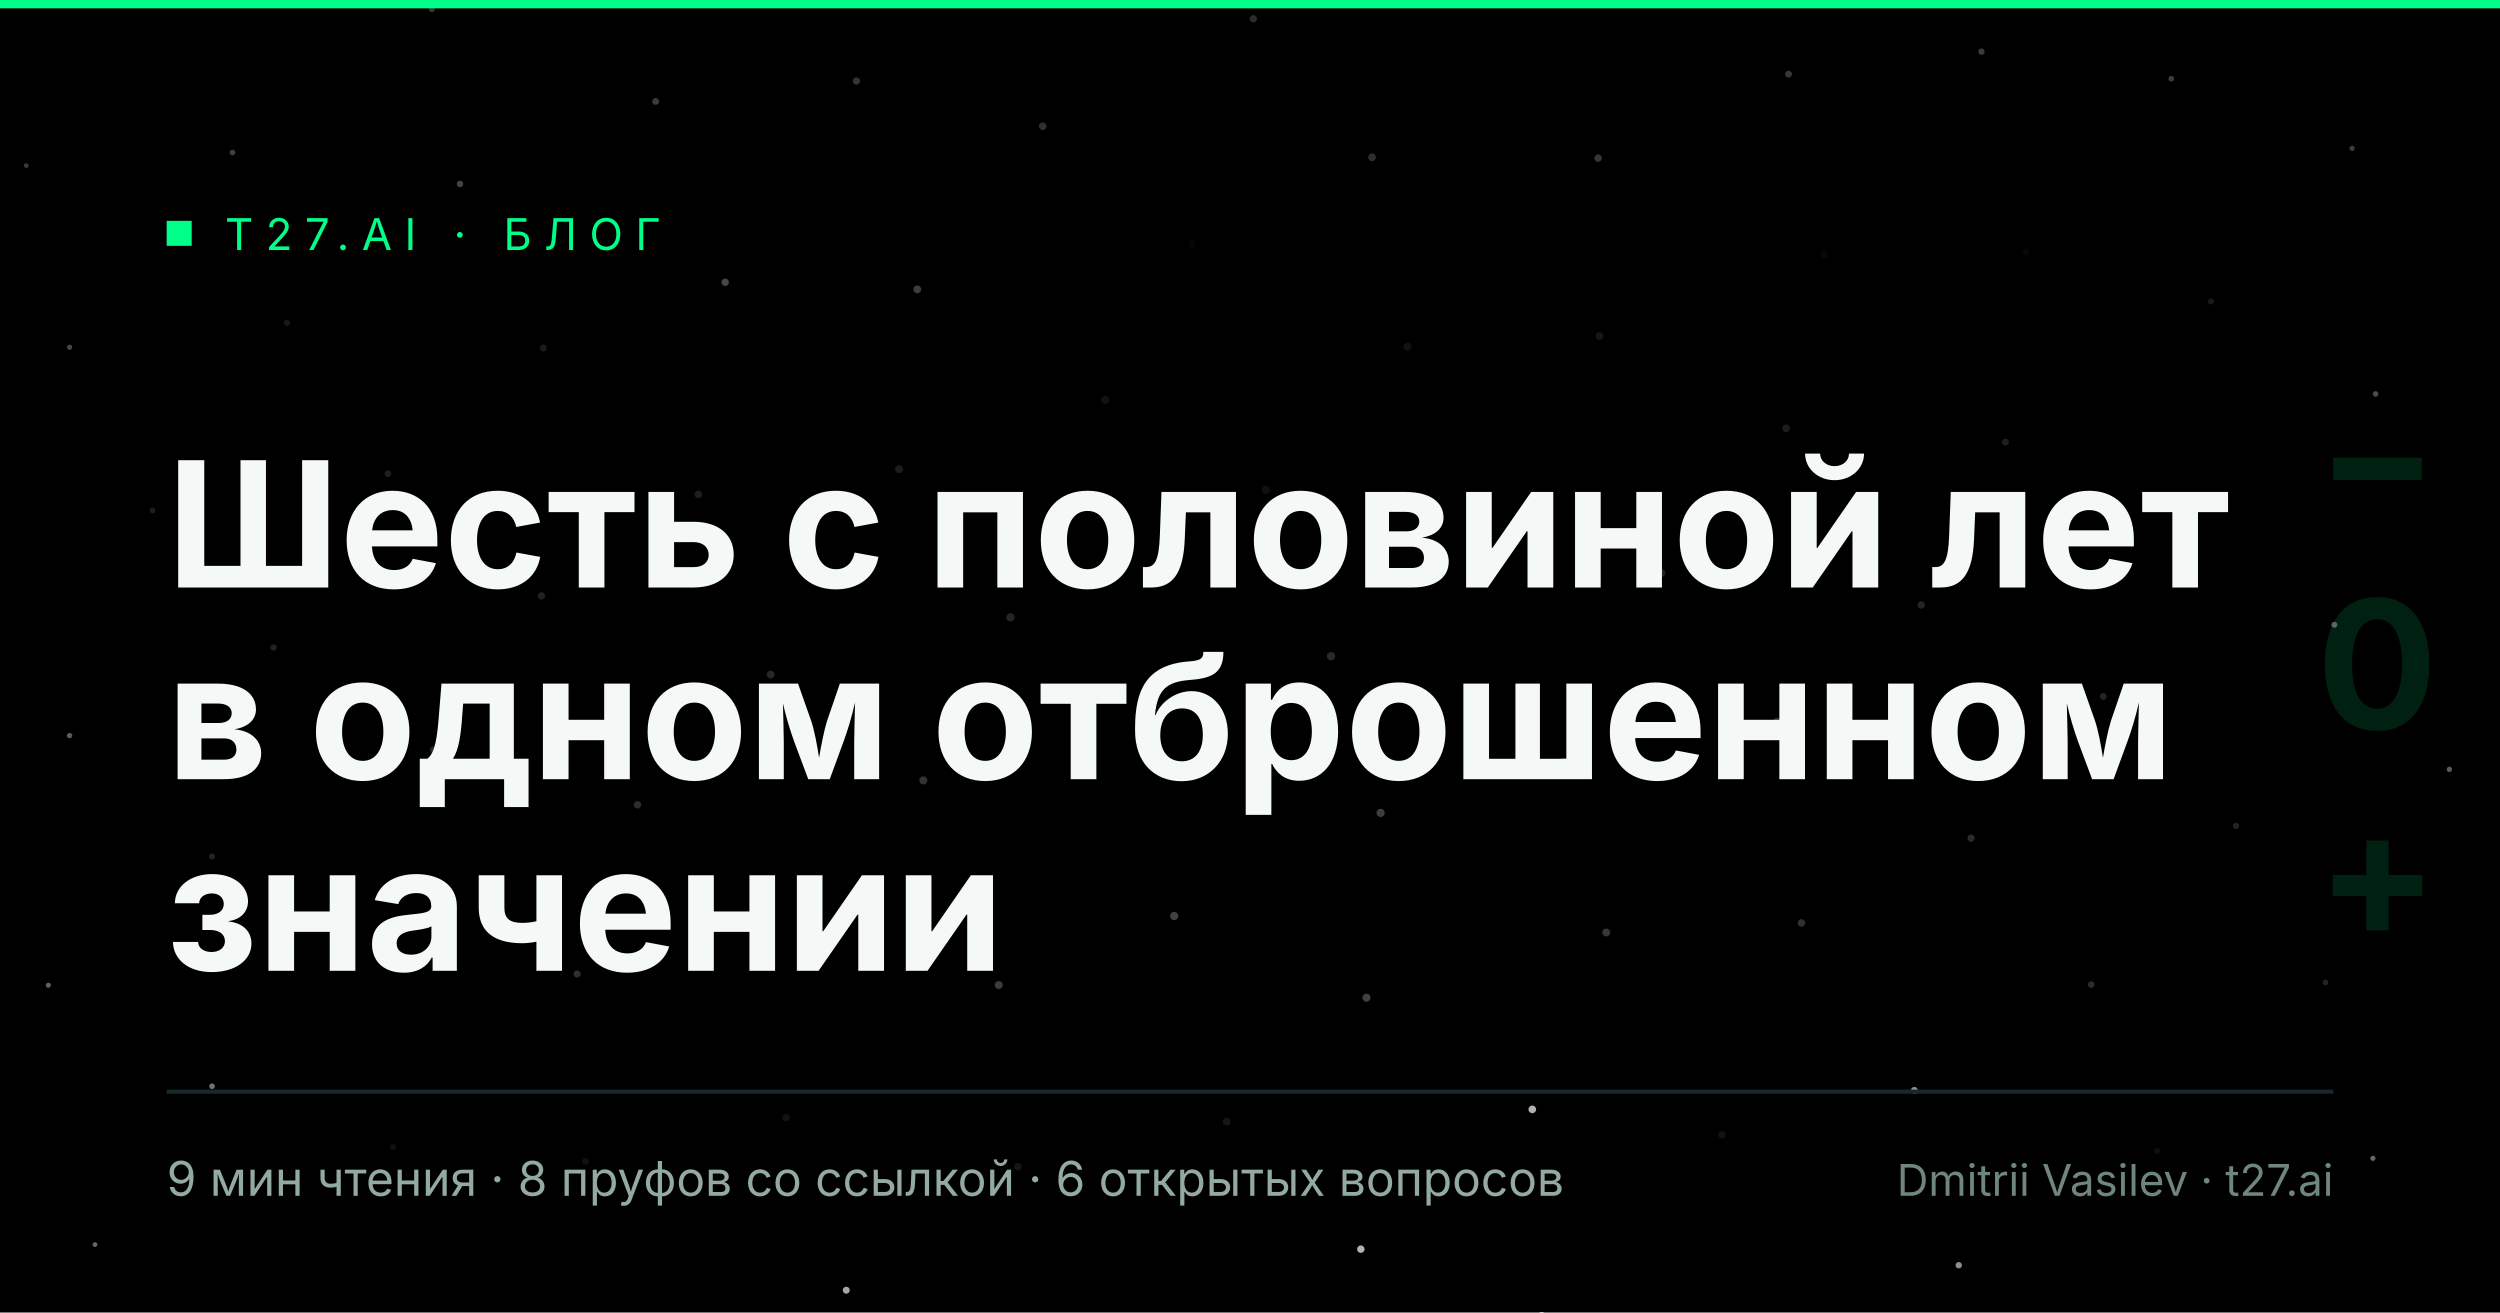
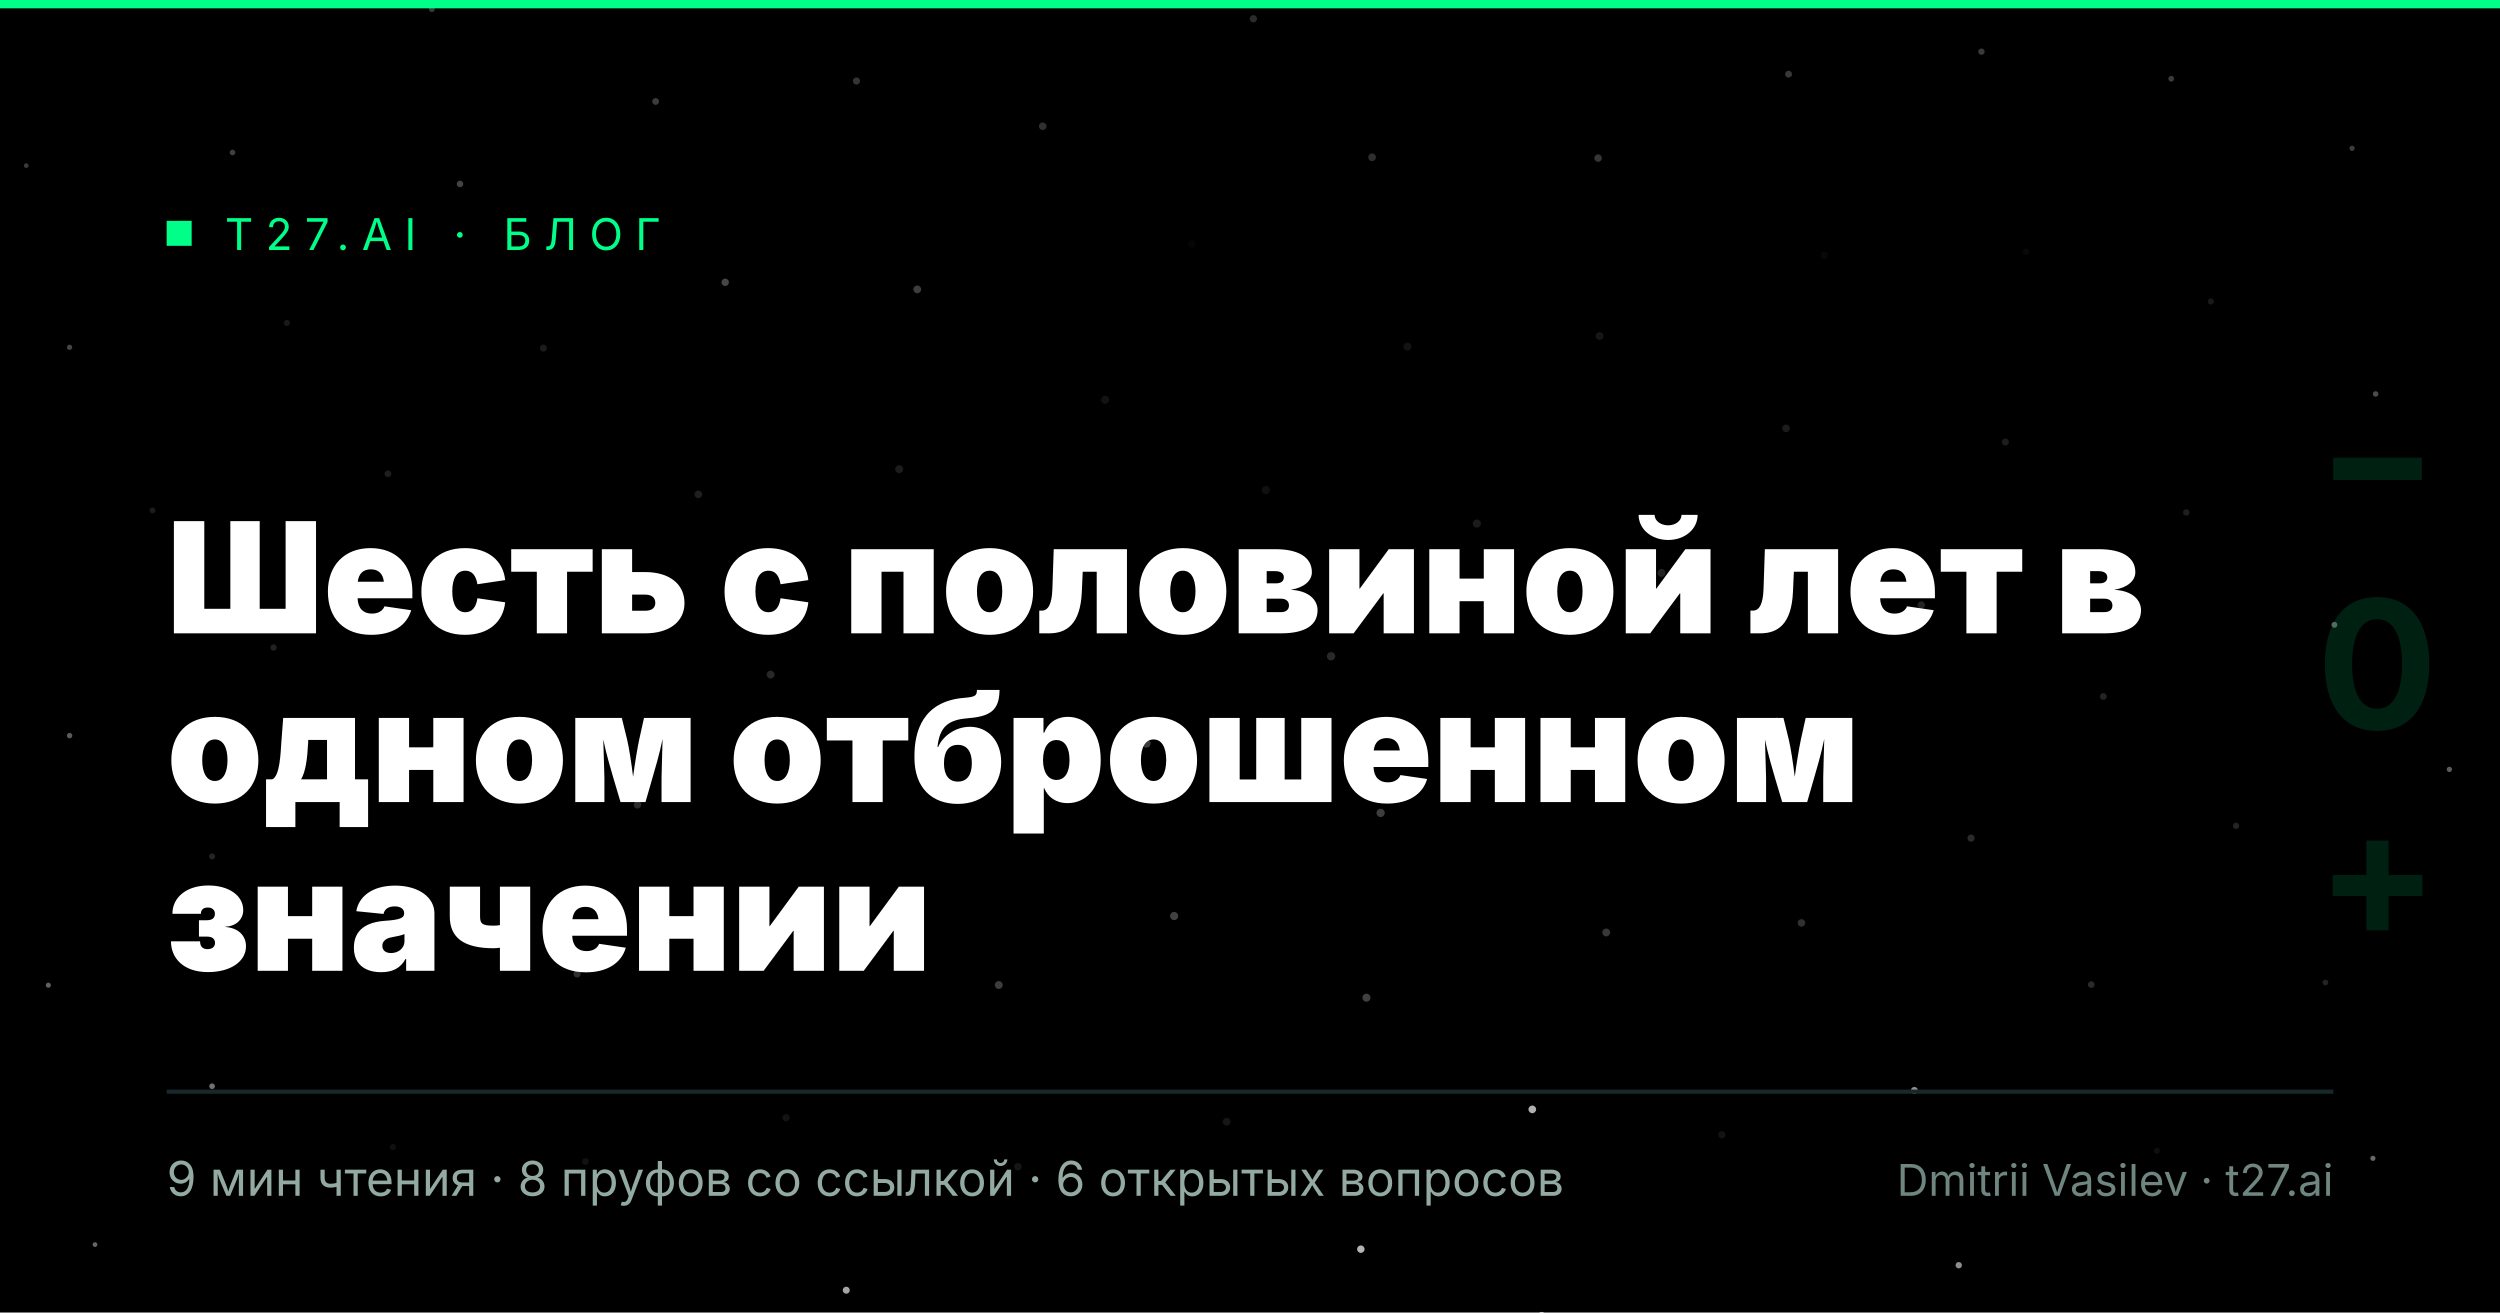
<svg xmlns="http://www.w3.org/2000/svg" width="1200" height="630" viewBox="0 0 1200 630" role="img" aria-label="Шесть с половиной лет в одном отброшенном значении">
  <rect width="1200" height="630" fill="#000000" />
  <circle cx="638.9" cy="315.0" r="2.00" fill="#ffffff" opacity="0.164" />
  <circle cx="550.3" cy="356.9" r="1.99" fill="#ffffff" opacity="0.232" />
  <circle cx="607.6" cy="235.2" r="1.98" fill="#ffffff" opacity="0.064" />
  <circle cx="662.7" cy="390.2" r="1.98" fill="#ffffff" opacity="0.242" />
  <circle cx="485.0" cy="296.3" r="1.97" fill="#ffffff" opacity="0.145" />
  <circle cx="708.9" cy="251.3" r="1.96" fill="#ffffff" opacity="0.109" />
  <circle cx="563.6" cy="439.7" r="1.96" fill="#ffffff" opacity="0.257" />
  <circle cx="530.5" cy="191.9" r="1.95" fill="#ffffff" opacity="0.073" />
  <circle cx="750.8" cy="365.7" r="1.95" fill="#ffffff" opacity="0.194" />
  <circle cx="443.2" cy="374.6" r="1.94" fill="#ffffff" opacity="0.198" />
  <circle cx="675.6" cy="166.4" r="1.93" fill="#ffffff" opacity="0.071" />
  <circle cx="655.9" cy="478.9" r="1.93" fill="#ffffff" opacity="0.252" />
  <circle cx="431.6" cy="225.2" r="1.92" fill="#ffffff" opacity="0.110" />
  <circle cx="797.5" cy="275.0" r="1.91" fill="#ffffff" opacity="0.137" />
  <circle cx="479.4" cy="472.8" r="1.91" fill="#ffffff" opacity="0.237" />
  <circle cx="572.1" cy="117.3" r="1.90" fill="#ffffff" opacity="0.022" />
  <circle cx="771.0" cy="447.6" r="1.89" fill="#ffffff" opacity="0.219" />
  <circle cx="369.9" cy="323.8" r="1.89" fill="#ffffff" opacity="0.160" />
  <circle cx="767.8" cy="161.3" r="1.88" fill="#ffffff" opacity="0.089" />
  <circle cx="588.8" cy="538.4" r="1.87" fill="#ffffff" opacity="0.089" />
  <circle cx="440.3" cy="138.9" r="1.87" fill="#ffffff" opacity="0.242" />
  <circle cx="853.0" cy="346.3" r="1.86" fill="#ffffff" opacity="0.167" />
  <circle cx="385.7" cy="452.2" r="1.86" fill="#ffffff" opacity="0.208" />
  <circle cx="658.6" cy="75.5" r="1.85" fill="#ffffff" opacity="0.182" />
  <circle cx="735.5" cy="532.5" r="1.84" fill="#ffffff" opacity="0.691" />
  <circle cx="335.2" cy="237.3" r="1.84" fill="#ffffff" opacity="0.124" />
  <circle cx="857.3" cy="205.6" r="1.83" fill="#ffffff" opacity="0.113" />
  <circle cx="488.6" cy="560.0" r="1.82" fill="#ffffff" opacity="0.084" />
  <circle cx="500.5" cy="60.6" r="1.82" fill="#ffffff" opacity="0.189" />
  <circle cx="864.7" cy="443.0" r="1.81" fill="#ffffff" opacity="0.194" />
  <circle cx="306.0" cy="386.3" r="1.80" fill="#ffffff" opacity="0.174" />
  <circle cx="767.1" cy="75.9" r="1.80" fill="#ffffff" opacity="0.214" />
  <circle cx="653.2" cy="599.6" r="1.79" fill="#ffffff" opacity="0.706" />
  <circle cx="348.1" cy="135.5" r="1.78" fill="#ffffff" opacity="0.274" />
  <circle cx="922.2" cy="290.4" r="1.78" fill="#ffffff" opacity="0.141" />
  <circle cx="377.3" cy="536.5" r="1.77" fill="#ffffff" opacity="0.076" />
  <circle cx="601.6" cy="9.0" r="1.77" fill="#ffffff" opacity="0.168" />
  <circle cx="826.5" cy="544.7" r="1.76" fill="#ffffff" opacity="0.076" />
  <circle cx="259.9" cy="286.0" r="1.75" fill="#ffffff" opacity="0.139" />
  <circle cx="875.6" cy="122.6" r="1.75" fill="#ffffff" opacity="0.033" />
  <circle cx="537.3" cy="632.1" r="1.74" fill="#ffffff" opacity="0.689" />
  <circle cx="411.1" cy="38.9" r="1.73" fill="#ffffff" opacity="0.206" />
  <circle cx="946.1" cy="402.3" r="1.73" fill="#ffffff" opacity="0.169" />
  <circle cx="277.0" cy="467.5" r="1.72" fill="#ffffff" opacity="0.185" />
  <circle cx="727.7" cy="-1.8" r="1.71" fill="#ffffff" opacity="0.181" />
  <circle cx="740.0" cy="631.4" r="1.71" fill="#ffffff" opacity="0.663" />
  <circle cx="260.8" cy="167.1" r="1.70" fill="#ffffff" opacity="0.106" />
  <circle cx="962.6" cy="212.2" r="1.69" fill="#ffffff" opacity="0.117" />
  <circle cx="406.2" cy="619.3" r="1.69" fill="#ffffff" opacity="0.641" />
  <circle cx="918.9" cy="523.4" r="1.67" fill="#ffffff" opacity="0.564" />
  <circle cx="208.0" cy="359.9" r="1.67" fill="#ffffff" opacity="0.152" />
  <circle cx="858.5" cy="35.6" r="1.66" fill="#ffffff" opacity="0.221" />
  <circle cx="314.7" cy="48.7" r="1.65" fill="#ffffff" opacity="0.232" />
  <circle cx="1009.6" cy="334.3" r="1.64" fill="#ffffff" opacity="0.144" />
  <circle cx="281.0" cy="557.5" r="1.64" fill="#ffffff" opacity="0.068" />
  <circle cx="838.8" cy="634.0" r="1.62" fill="#ffffff" opacity="0.611" />
  <circle cx="186.2" cy="227.4" r="1.62" fill="#ffffff" opacity="0.119" />
  <circle cx="972.5" cy="120.8" r="1.61" fill="#ffffff" opacity="0.034" />
  <circle cx="1003.8" cy="472.6" r="1.59" fill="#ffffff" opacity="0.168" />
  <circle cx="183.3" cy="450.8" r="1.58" fill="#ffffff" opacity="0.163" />
  <circle cx="220.8" cy="88.3" r="1.57" fill="#ffffff" opacity="0.262" />
  <circle cx="1049.4" cy="246.0" r="1.56" fill="#ffffff" opacity="0.120" />
  <circle cx="940.2" cy="607.3" r="1.54" fill="#ffffff" opacity="0.551" />
  <circle cx="131.3" cy="310.8" r="1.53" fill="#ffffff" opacity="0.131" />
  <circle cx="951.1" cy="24.8" r="1.53" fill="#ffffff" opacity="0.228" />
  <circle cx="1073.3" cy="396.4" r="1.51" fill="#ffffff" opacity="0.144" />
  <circle cx="188.6" cy="550.6" r="1.50" fill="#ffffff" opacity="0.060" />
  <circle cx="137.7" cy="155.0" r="1.48" fill="#ffffff" opacity="0.100" />
  <circle cx="1061.2" cy="144.7" r="1.48" fill="#ffffff" opacity="0.098" />
  <circle cx="1035.3" cy="552.4" r="1.46" fill="#ffffff" opacity="0.058" />
  <circle cx="101.8" cy="411.1" r="1.45" fill="#ffffff" opacity="0.142" />
  <circle cx="207.3" cy="4.4" r="1.43" fill="#ffffff" opacity="0.220" />
  <circle cx="1120.5" cy="299.9" r="1.42" fill="#ffffff" opacity="0.357" />
  <circle cx="73.2" cy="245.0" r="1.40" fill="#ffffff" opacity="0.111" />
  <circle cx="1042.2" cy="37.8" r="1.39" fill="#ffffff" opacity="0.234" />
  <circle cx="1116.2" cy="471.6" r="1.37" fill="#ffffff" opacity="0.143" />
  <circle cx="101.8" cy="521.4" r="1.37" fill="#ffffff" opacity="0.441" />
  <circle cx="111.6" cy="73.2" r="1.35" fill="#ffffff" opacity="0.247" />
  <circle cx="1140.3" cy="189.1" r="1.34" fill="#ffffff" opacity="0.295" />
  <circle cx="33.4" cy="353.1" r="1.31" fill="#ffffff" opacity="0.357" />
  <circle cx="1175.7" cy="369.3" r="1.29" fill="#ffffff" opacity="0.358" />
  <circle cx="133.6" cy="634.1" r="1.28" fill="#ffffff" opacity="0.458" />
  <circle cx="33.4" cy="166.7" r="1.26" fill="#ffffff" opacity="0.276" />
  <circle cx="1129.0" cy="71.2" r="1.26" fill="#ffffff" opacity="0.239" />
  <circle cx="1139.0" cy="556.0" r="1.24" fill="#ffffff" opacity="0.413" />
  <circle cx="23.2" cy="472.9" r="1.23" fill="#ffffff" opacity="0.381" />
  <circle cx="45.6" cy="597.4" r="1.15" fill="#ffffff" opacity="0.399" />
  <circle cx="12.6" cy="79.5" r="1.13" fill="#ffffff" opacity="0.229" />
-   <text x="1112" y="250" font-family="Inter,Helvetica,Arial,sans-serif" font-size="86" font-weight="700" fill="#00ff88" opacity="0.13">−</text>
-   <text x="1112" y="350" font-family="Inter,Helvetica,Arial,sans-serif" font-size="86" font-weight="700" fill="#00ff88" opacity="0.13">0</text>
-   <text x="1112" y="450" font-family="Inter,Helvetica,Arial,sans-serif" font-size="86" font-weight="700" fill="#00ff88" opacity="0.13">+</text>
+   <text x="1112" y="250" font-family="Inter,DejaVu Sans,Helvetica,Arial,sans-serif" font-size="86" font-weight="700" fill="#00ff88" opacity="0.13">−</text>
+   <text x="1112" y="350" font-family="Inter,DejaVu Sans,Helvetica,Arial,sans-serif" font-size="86" font-weight="700" fill="#00ff88" opacity="0.13">0</text>
+   <text x="1112" y="450" font-family="Inter,DejaVu Sans,Helvetica,Arial,sans-serif" font-size="86" font-weight="700" fill="#00ff88" opacity="0.13">+</text>
  <rect x="0" y="0" width="1200" height="4" fill="#00ff88" />
  <rect x="80" y="106" width="12" height="12" fill="#00ff88" />
-   <text x="108" y="120" font-family="Inter,Helvetica,Arial,sans-serif" font-size="21" letter-spacing="6" fill="#00ff88">T27.AI · БЛОГ</text>
-   <text x="80" y="282" font-family="Inter,Helvetica,Arial,sans-serif" font-size="84" font-weight="700" fill="#f4f8f6">Шесть с половиной лет</text>
-   <text x="80" y="374" font-family="Inter,Helvetica,Arial,sans-serif" font-size="84" font-weight="700" fill="#f4f8f6">в одном отброшенном</text>
-   <text x="80" y="466" font-family="Inter,Helvetica,Arial,sans-serif" font-size="84" font-weight="700" fill="#f4f8f6">значении</text>
+   <text x="108" y="120" font-family="Inter,DejaVu Sans,Helvetica,Arial,sans-serif" font-size="21" letter-spacing="6" fill="#00ff88">T27.AI · БЛОГ</text>
+   <text x="80" y="304" font-family="Inter,DejaVu Sans,Helvetica,Arial,sans-serif" font-size="74" font-weight="900" fill="#ffffff">Шесть с половиной лет в</text>
+   <text x="80" y="385" font-family="Inter,DejaVu Sans,Helvetica,Arial,sans-serif" font-size="74" font-weight="900" fill="#ffffff">одном отброшенном</text>
+   <text x="80" y="466" font-family="Inter,DejaVu Sans,Helvetica,Arial,sans-serif" font-size="74" font-weight="900" fill="#ffffff">значении</text>
  <line x1="80" y1="524" x2="1120" y2="524" stroke="#18292b" stroke-width="2" />
-   <text x="80" y="574" font-family="Inter,Helvetica,Arial,sans-serif" font-size="23" fill="#93aaa2">9 мин чтения  ·  8 пруфов со ссылкой  ·  6 открытых вопросов</text>
-   <text x="1120" y="574" text-anchor="end" font-family="Inter,Helvetica,Arial,sans-serif" font-size="21" fill="#6f8580">Dmitrii Vasilev · t27.ai</text>
+   <text x="80" y="574" font-family="Inter,DejaVu Sans,Helvetica,Arial,sans-serif" font-size="23" fill="#93aaa2">9 мин чтения  ·  8 пруфов со ссылкой  ·  6 открытых вопросов</text>
+   <text x="1120" y="574" text-anchor="end" font-family="Inter,DejaVu Sans,Helvetica,Arial,sans-serif" font-size="21" fill="#6f8580">Dmitrii Vasilev · t27.ai</text>
</svg>
